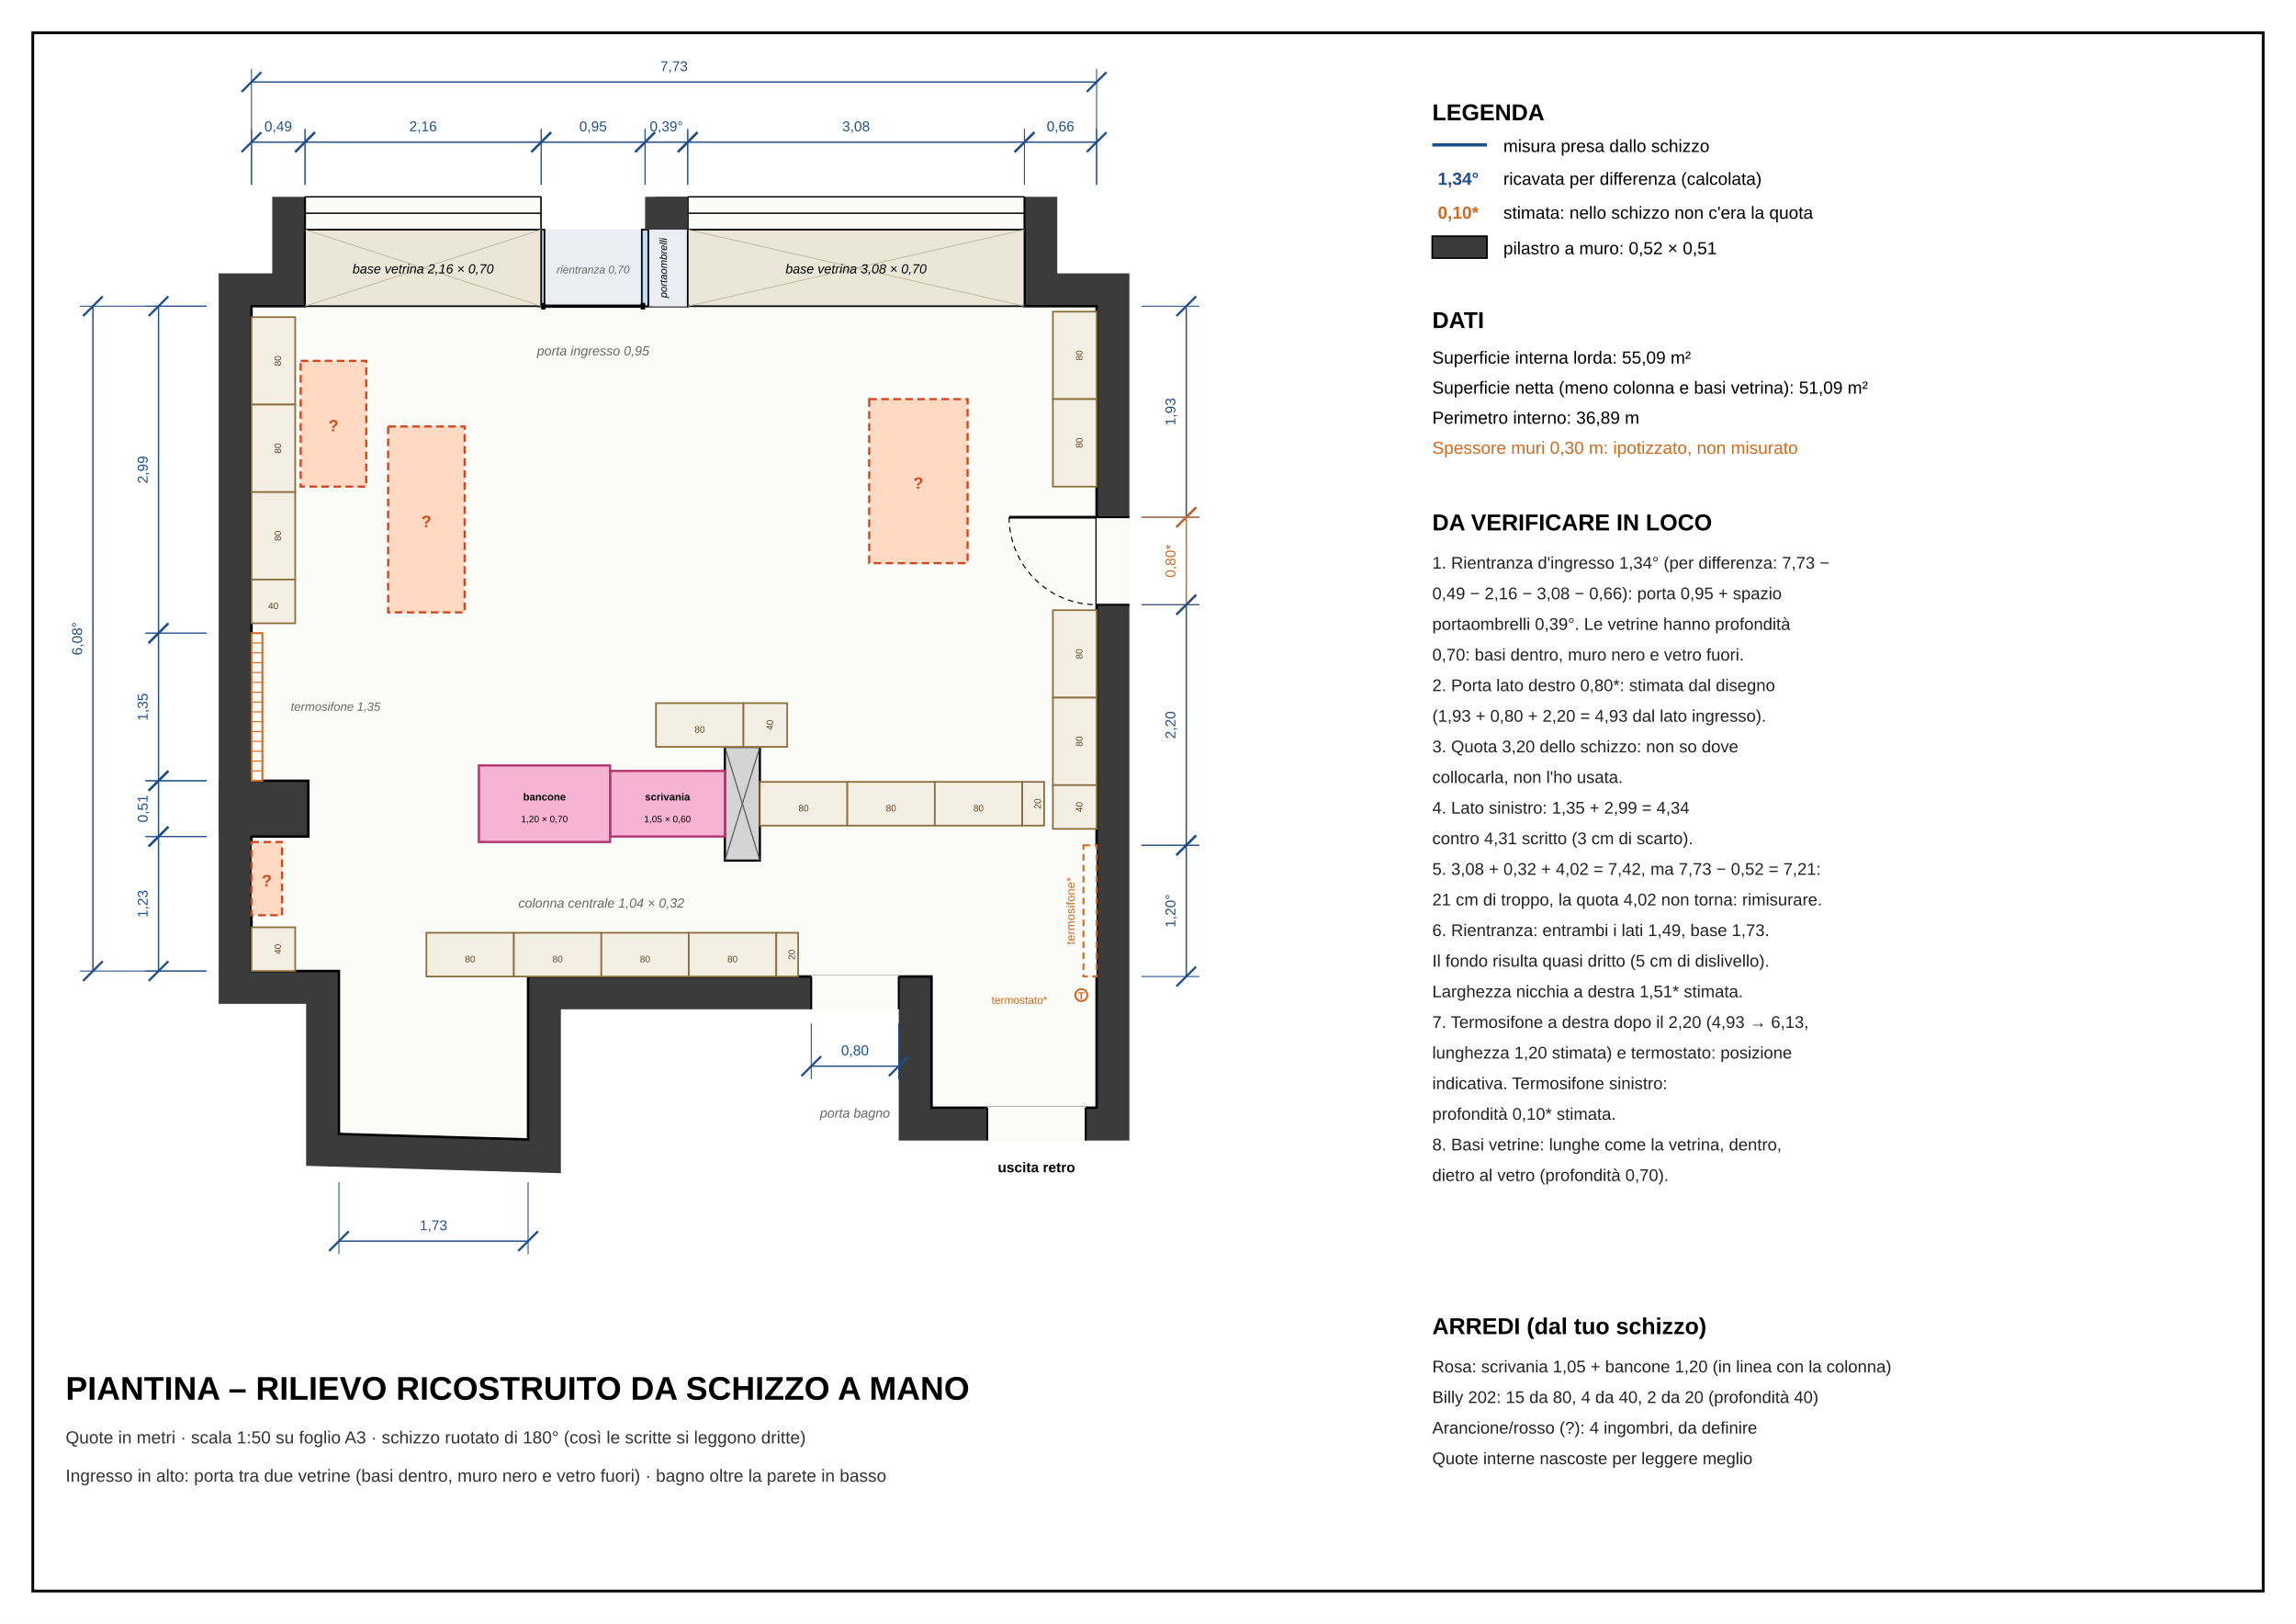
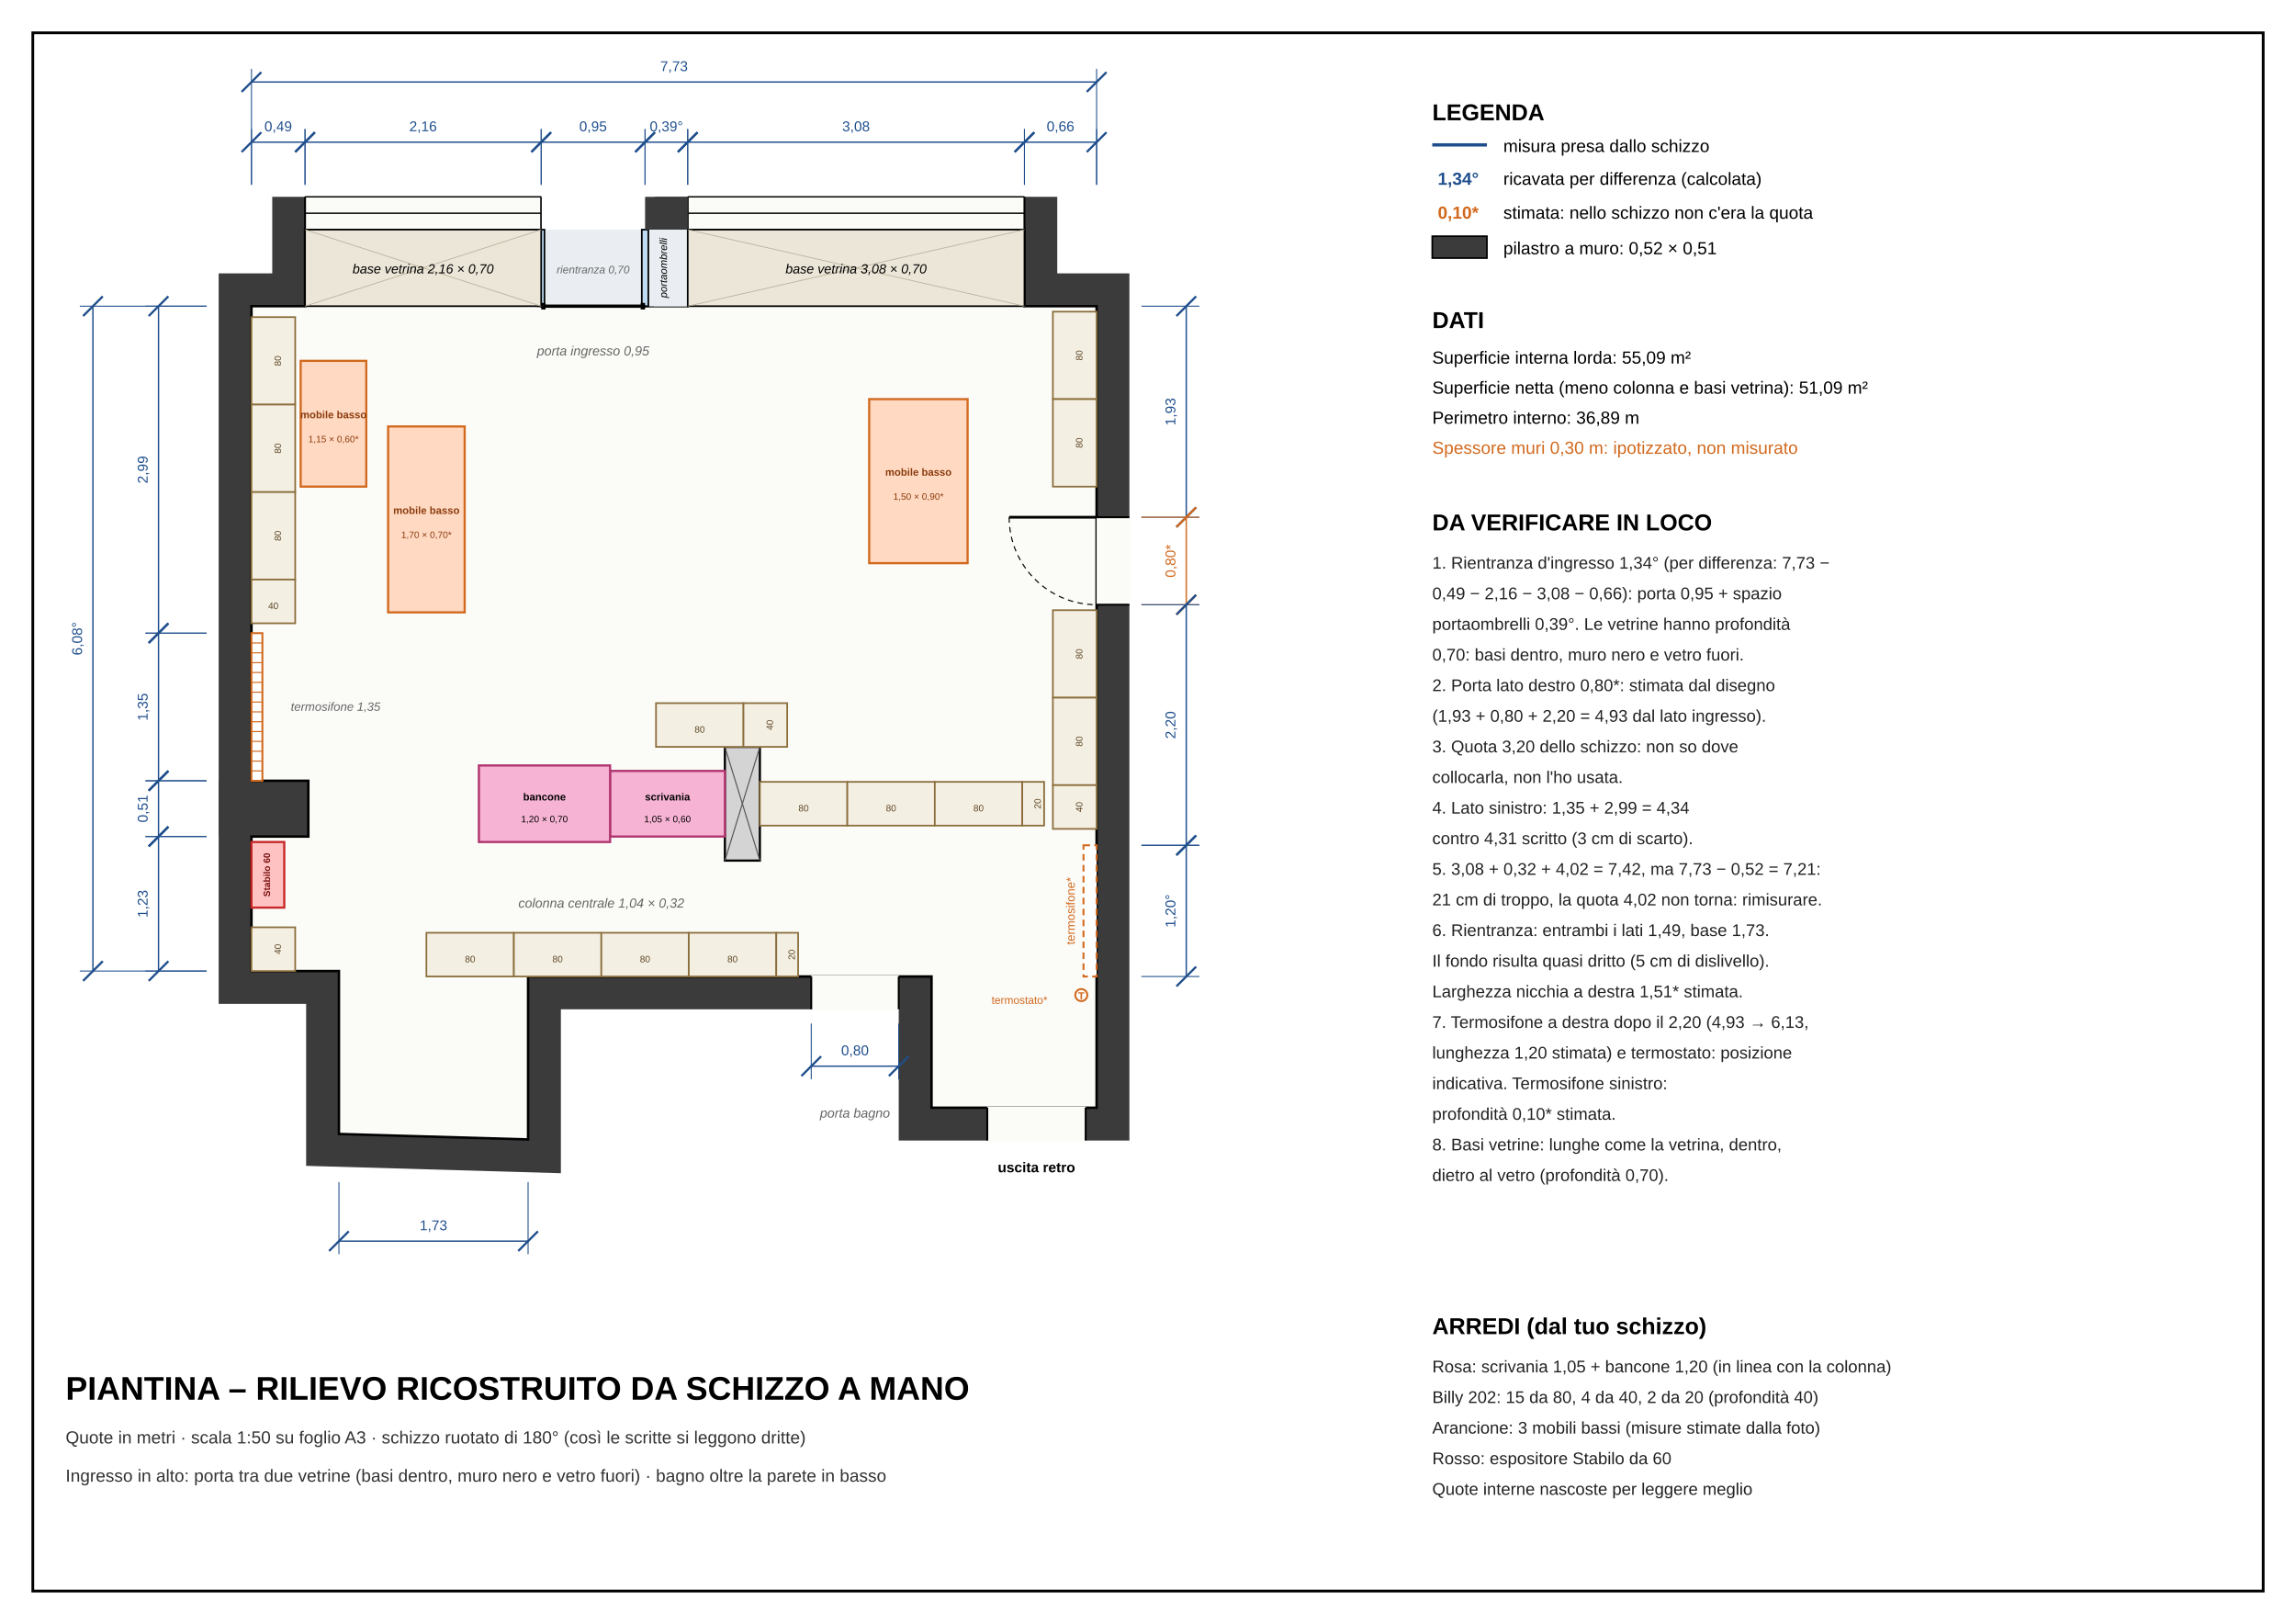
<svg xmlns="http://www.w3.org/2000/svg" width="420mm" height="297mm" viewBox="0 0 420 297" font-family="Arial, Helvetica, sans-serif">
  <defs>
    <pattern id="hatch" width="1.6" height="1.6" patternUnits="userSpaceOnUse" patternTransform="rotate(45)">
      <line x1="0" y1="0" x2="0" y2="1.6" stroke="#777" stroke-width="0.25" />
    </pattern>
  </defs>
  <rect width="420" height="297" fill="#ffffff" />
  <rect x="6" y="6" width="408" height="285" fill="none" stroke="#000" stroke-width="0.5" />
  <polygon points="46.00,56.00 55.80,56.00 55.80,42.00 99.00,42.00 99.00,56.00 125.80,56.00 125.80,42.00 187.40,42.00 187.40,56.00 200.60,56.00 200.60,202.60 170.40,202.60 170.40,178.60 96.60,178.60 96.60,208.40 62.00,207.40 62.00,177.60 46.00,177.60 46.00,153.00 56.40,153.00 56.40,142.80 46.00,142.80" fill="none" stroke="#3b3b3b" stroke-width="12.00" stroke-linejoin="miter" stroke-miterlimit="10" />
  <polygon points="46.00,56.00 55.80,56.00 55.80,42.00 99.00,42.00 99.00,56.00 125.80,56.00 125.80,42.00 187.40,42.00 187.40,56.00 200.60,56.00 200.60,202.60 170.40,202.60 170.40,178.60 96.60,178.60 96.60,208.40 62.00,207.40 62.00,177.60 46.00,177.60 46.00,153.00 56.40,153.00 56.40,142.80 46.00,142.80" fill="#fbfbf8" stroke="none" />
  <rect x="40.00" y="142.80" width="16.40" height="10.20" fill="#3b3b3b" stroke="none" stroke-width="0.25" />
  <polygon points="46.00,56.00 55.80,56.00 55.80,42.00 99.00,42.00 99.00,56.00 125.80,56.00 125.80,42.00 187.40,42.00 187.40,56.00 200.60,56.00 200.60,202.60 170.40,202.60 170.40,178.60 96.60,178.60 96.60,208.40 62.00,207.40 62.00,177.60 46.00,177.60 46.00,153.00 56.40,153.00 56.40,142.80 46.00,142.80" fill="none" stroke="#000" stroke-width="0.45" stroke-linejoin="miter" />
  <rect x="55.80" y="35.80" width="43.20" height="6.40" fill="#fbfbf8" stroke="none" stroke-width="0.25" />
  <line x1="55.80" y1="36.00" x2="55.80" y2="42.00" stroke="#000" stroke-width="0.35" />
  <line x1="99.00" y1="36.00" x2="99.00" y2="42.00" stroke="#000" stroke-width="0.35" />
  <line x1="55.80" y1="36.00" x2="99.00" y2="36.00" stroke="#000" stroke-width="0.25" />
  <line x1="55.80" y1="39.00" x2="99.00" y2="39.00" stroke="#000" stroke-width="0.25" />
  <line x1="55.80" y1="42.00" x2="99.00" y2="42.00" stroke="#000" stroke-width="0.25" />
  <rect x="125.80" y="35.80" width="61.60" height="6.40" fill="#fbfbf8" stroke="none" stroke-width="0.25" />
  <line x1="125.80" y1="36.00" x2="125.80" y2="42.00" stroke="#000" stroke-width="0.35" />
  <line x1="187.40" y1="36.00" x2="187.40" y2="42.00" stroke="#000" stroke-width="0.35" />
  <line x1="125.80" y1="36.00" x2="187.40" y2="36.00" stroke="#000" stroke-width="0.25" />
  <line x1="125.80" y1="39.00" x2="187.40" y2="39.00" stroke="#000" stroke-width="0.25" />
  <line x1="125.80" y1="42.00" x2="187.40" y2="42.00" stroke="#000" stroke-width="0.25" />
  <rect x="99.00" y="42.00" width="6.20" height="14.00" fill="#fbfbf8" stroke="none" stroke-width="0.25" />
  <rect x="99.10" y="35.80" width="6.30" height="6.30" fill="#ffffff" stroke="none" stroke-width="0.25" />
  <rect x="119.60" y="42.00" width="6.20" height="14.00" fill="#fbfbf8" stroke="none" stroke-width="0.25" />
  <rect x="99.00" y="49.80" width="26.80" height="6.20" fill="#fbfbf8" stroke="none" stroke-width="0.25" />
  <line x1="99.00" y1="50.00" x2="99.00" y2="56.00" stroke="#000" stroke-width="0.35" />
  <line x1="125.80" y1="50.00" x2="125.80" y2="56.00" stroke="#000" stroke-width="0.35" />
  <rect x="99.00" y="42.00" width="26.80" height="14.00" fill="#eaeef2" stroke="none" stroke-width="0.25" />
  <rect x="98.40" y="42.00" width="1.20" height="14.00" fill="#bfdcf2" stroke="#000" stroke-width="0.3" />
  <rect x="117.40" y="42.00" width="1.20" height="14.00" fill="#bfdcf2" stroke="#000" stroke-width="0.3" />
  <line x1="99.00" y1="56.00" x2="118.00" y2="56.00" stroke="#000" stroke-width="0.6" />
  <rect x="99.00" y="55.40" width="0.80" height="1.20" fill="#000" stroke="none" stroke-width="0.25" />
  <rect x="117.20" y="55.40" width="0.80" height="1.20" fill="#000" stroke="none" stroke-width="0.25" />
  <rect x="118.00" y="36.00" width="7.80" height="6.00" fill="#3b3b3b" stroke="none" stroke-width="0.25" />
  <rect x="200.60" y="94.60" width="6.20" height="16.00" fill="#fbfbf8" stroke="none" stroke-width="0.25" />
  <line x1="200.60" y1="94.60" x2="206.60" y2="94.60" stroke="#000" stroke-width="0.35" />
  <line x1="200.60" y1="110.60" x2="206.60" y2="110.60" stroke="#000" stroke-width="0.35" />
  <line x1="200.60" y1="94.60" x2="184.60" y2="94.60" stroke="#000" stroke-width="0.5" />
  <path d="M 184.60 94.60 A 16.00 16.00 0 0 0 200.60 110.60" fill="none" stroke="#000" stroke-width="0.2" stroke-dasharray="1 0.8" />
  <rect x="148.40" y="178.40" width="16.00" height="6.40" fill="#fbfbf8" stroke="none" stroke-width="0.25" />
  <line x1="148.40" y1="178.60" x2="148.40" y2="184.60" stroke="#000" stroke-width="0.35" />
  <line x1="164.40" y1="178.60" x2="164.40" y2="184.60" stroke="#000" stroke-width="0.35" />
  <rect x="180.60" y="202.40" width="18.00" height="6.40" fill="#fbfbf8" stroke="none" stroke-width="0.25" />
  <line x1="180.60" y1="202.60" x2="180.60" y2="208.60" stroke="#000" stroke-width="0.35" />
  <line x1="198.60" y1="202.60" x2="198.60" y2="208.60" stroke="#000" stroke-width="0.35" />
  <rect x="180.60" y="202.40" width="18.00" height="6.40" fill="none" stroke="none" stroke-width="0.25" />
  <rect x="55.80" y="42.00" width="43.20" height="14.00" fill="#ece6d8" stroke="#000" stroke-width="0.3" />
  <line x1="55.80" y1="42.00" x2="99.00" y2="56.00" stroke="#bbb39f" stroke-width="0.15" />
  <line x1="55.80" y1="56.00" x2="99.00" y2="42.00" stroke="#bbb39f" stroke-width="0.15" />
  <rect x="125.80" y="42.00" width="61.60" height="14.00" fill="#ece6d8" stroke="#000" stroke-width="0.3" />
  <line x1="125.80" y1="42.00" x2="187.40" y2="56.00" stroke="#bbb39f" stroke-width="0.15" />
  <line x1="125.80" y1="56.00" x2="187.40" y2="42.00" stroke="#bbb39f" stroke-width="0.15" />
  <rect x="132.60" y="136.60" width="6.40" height="20.80" fill="#d4d4d4" stroke="#000" stroke-width="0.4" />
  <line x1="132.60" y1="136.60" x2="139.00" y2="157.40" stroke="#555" stroke-width="0.2" />
  <line x1="139.00" y1="136.60" x2="132.60" y2="157.40" stroke="#555" stroke-width="0.2" />
  <rect x="46.00" y="115.80" width="2.00" height="27.00" fill="#fff" stroke="#d2691e" stroke-width="0.35" />
  <line x1="46.00" y1="117.60" x2="48.00" y2="117.60" stroke="#d2691e" stroke-width="0.2" />
  <line x1="46.00" y1="119.40" x2="48.00" y2="119.40" stroke="#d2691e" stroke-width="0.2" />
  <line x1="46.00" y1="121.20" x2="48.00" y2="121.20" stroke="#d2691e" stroke-width="0.2" />
  <line x1="46.00" y1="123.00" x2="48.00" y2="123.00" stroke="#d2691e" stroke-width="0.2" />
  <line x1="46.00" y1="124.80" x2="48.00" y2="124.80" stroke="#d2691e" stroke-width="0.2" />
  <line x1="46.00" y1="126.60" x2="48.00" y2="126.60" stroke="#d2691e" stroke-width="0.2" />
  <line x1="46.00" y1="128.40" x2="48.00" y2="128.40" stroke="#d2691e" stroke-width="0.2" />
  <line x1="46.00" y1="130.20" x2="48.00" y2="130.20" stroke="#d2691e" stroke-width="0.2" />
  <line x1="46.00" y1="132.00" x2="48.00" y2="132.00" stroke="#d2691e" stroke-width="0.2" />
  <line x1="46.00" y1="133.80" x2="48.00" y2="133.80" stroke="#d2691e" stroke-width="0.2" />
  <line x1="46.00" y1="135.60" x2="48.00" y2="135.60" stroke="#d2691e" stroke-width="0.2" />
  <line x1="46.00" y1="137.40" x2="48.00" y2="137.40" stroke="#d2691e" stroke-width="0.2" />
  <line x1="46.00" y1="139.20" x2="48.00" y2="139.20" stroke="#d2691e" stroke-width="0.2" />
  <line x1="46.00" y1="141.00" x2="48.00" y2="141.00" stroke="#d2691e" stroke-width="0.2" />
  <rect x="198.20" y="154.60" width="2.40" height="24.00" fill="#fff" stroke="#d2691e" stroke-width="0.35" stroke-dasharray="1.2 0.8" />
  <text x="196.60" y="166.60" font-size="2.2" fill="#d2691e" text-anchor="middle" font-weight="normal" font-style="normal" transform="rotate(-90 196.60 166.60)">termosifone*</text>
  <circle cx="197.80" cy="182.00" r="1.1" fill="#fff" stroke="#d2691e" stroke-width="0.35" />
  <text x="197.80" y="182.80" font-size="1.9" fill="#d2691e" text-anchor="middle" font-weight="bold">T</text>
  <text x="191.60" y="183.60" font-size="2.0" fill="#d2691e" text-anchor="end" font-weight="normal" font-style="normal">termostato*</text>
  <text x="77.40" y="50.00" font-size="2.4" fill="#000" text-anchor="middle" font-weight="normal" font-style="italic">base vetrina 2,16 × 0,70</text>
  <text x="156.60" y="50.00" font-size="2.4" fill="#000" text-anchor="middle" font-weight="normal" font-style="italic">base vetrina 3,08 × 0,70</text>
  <text x="108.50" y="65.00" font-size="2.4" fill="#666666" text-anchor="middle" font-weight="normal" font-style="italic">porta ingresso 0,95</text>
  <text x="108.50" y="50.00" font-size="2.0" fill="#666666" text-anchor="middle" font-weight="normal" font-style="italic">rientranza 0,70</text>
  <text x="122.00" y="49.00" font-size="1.9" fill="#000" text-anchor="middle" font-weight="normal" font-style="italic" transform="rotate(-90 122.00 49.00)">portaombrelli</text>
  <text x="110.00" y="166.00" font-size="2.4" fill="#666666" text-anchor="middle" font-weight="normal" font-style="italic">colonna centrale 1,04 × 0,32</text>
  <text x="53.20" y="130.00" font-size="2.2" fill="#666666" text-anchor="start" font-weight="normal" font-style="italic">termosifone 1,35</text>
  <text x="156.40" y="204.40" font-size="2.4" fill="#666666" text-anchor="middle" font-weight="normal" font-style="italic">porta bagno</text>
  <text x="189.60" y="214.40" font-size="2.6" fill="#000" text-anchor="middle" font-weight="bold" font-style="normal">uscita retro</text>
  <rect x="46.00" y="58.00" width="8.00" height="16.00" fill="#f4efe3" stroke="#8a6d3b" stroke-width="0.3" />
  <text x="51.40" y="66.00" font-size="1.7" fill="#5b4524" text-anchor="middle" font-weight="normal" font-style="normal" transform="rotate(-90 51.40 66.00)">80</text>
  <rect x="46.00" y="74.00" width="8.00" height="16.00" fill="#f4efe3" stroke="#8a6d3b" stroke-width="0.3" />
  <text x="51.40" y="82.00" font-size="1.7" fill="#5b4524" text-anchor="middle" font-weight="normal" font-style="normal" transform="rotate(-90 51.40 82.00)">80</text>
  <rect x="46.00" y="90.00" width="8.00" height="16.00" fill="#f4efe3" stroke="#8a6d3b" stroke-width="0.3" />
  <text x="51.40" y="98.00" font-size="1.7" fill="#5b4524" text-anchor="middle" font-weight="normal" font-style="normal" transform="rotate(-90 51.40 98.00)">80</text>
  <rect x="46.00" y="106.00" width="8.00" height="8.00" fill="#f4efe3" stroke="#8a6d3b" stroke-width="0.3" />
  <text x="50.00" y="111.40" font-size="1.7" fill="#5b4524" text-anchor="middle" font-weight="normal" font-style="normal">40</text>
  <rect x="46.00" y="169.60" width="8.00" height="8.00" fill="#f4efe3" stroke="#8a6d3b" stroke-width="0.3" />
  <text x="51.40" y="173.60" font-size="1.7" fill="#5b4524" text-anchor="middle" font-weight="normal" font-style="normal" transform="rotate(-90 51.40 173.60)">40</text>
  <rect x="78.00" y="170.60" width="16.00" height="8.00" fill="#f4efe3" stroke="#8a6d3b" stroke-width="0.3" />
  <text x="86.00" y="176.00" font-size="1.7" fill="#5b4524" text-anchor="middle" font-weight="normal" font-style="normal">80</text>
  <rect x="94.00" y="170.60" width="16.00" height="8.00" fill="#f4efe3" stroke="#8a6d3b" stroke-width="0.3" />
  <text x="102.00" y="176.00" font-size="1.7" fill="#5b4524" text-anchor="middle" font-weight="normal" font-style="normal">80</text>
  <rect x="110.00" y="170.60" width="16.00" height="8.00" fill="#f4efe3" stroke="#8a6d3b" stroke-width="0.3" />
  <text x="118.00" y="176.00" font-size="1.7" fill="#5b4524" text-anchor="middle" font-weight="normal" font-style="normal">80</text>
  <rect x="126.00" y="170.60" width="16.00" height="8.00" fill="#f4efe3" stroke="#8a6d3b" stroke-width="0.3" />
  <text x="134.00" y="176.00" font-size="1.7" fill="#5b4524" text-anchor="middle" font-weight="normal" font-style="normal">80</text>
  <rect x="142.00" y="170.60" width="4.00" height="8.00" fill="#f4efe3" stroke="#8a6d3b" stroke-width="0.3" />
  <text x="145.40" y="174.60" font-size="1.7" fill="#5b4524" text-anchor="middle" font-weight="normal" font-style="normal" transform="rotate(-90 145.40 174.60)">20</text>
  <rect x="192.60" y="57.00" width="8.00" height="16.00" fill="#f4efe3" stroke="#8a6d3b" stroke-width="0.3" />
  <text x="198.00" y="65.00" font-size="1.7" fill="#5b4524" text-anchor="middle" font-weight="normal" font-style="normal" transform="rotate(-90 198.00 65.00)">80</text>
  <rect x="192.60" y="73.00" width="8.00" height="16.00" fill="#f4efe3" stroke="#8a6d3b" stroke-width="0.3" />
  <text x="198.00" y="81.00" font-size="1.7" fill="#5b4524" text-anchor="middle" font-weight="normal" font-style="normal" transform="rotate(-90 198.00 81.00)">80</text>
  <rect x="192.60" y="111.60" width="8.00" height="16.00" fill="#f4efe3" stroke="#8a6d3b" stroke-width="0.3" />
  <text x="198.00" y="119.60" font-size="1.7" fill="#5b4524" text-anchor="middle" font-weight="normal" font-style="normal" transform="rotate(-90 198.00 119.60)">80</text>
  <rect x="192.60" y="127.60" width="8.00" height="16.00" fill="#f4efe3" stroke="#8a6d3b" stroke-width="0.3" />
  <text x="198.00" y="135.60" font-size="1.7" fill="#5b4524" text-anchor="middle" font-weight="normal" font-style="normal" transform="rotate(-90 198.00 135.60)">80</text>
  <rect x="192.60" y="143.60" width="8.00" height="8.00" fill="#f4efe3" stroke="#8a6d3b" stroke-width="0.3" />
  <text x="198.00" y="147.60" font-size="1.7" fill="#5b4524" text-anchor="middle" font-weight="normal" font-style="normal" transform="rotate(-90 198.00 147.60)">40</text>
  <rect x="139.00" y="143.00" width="16.00" height="8.00" fill="#f4efe3" stroke="#8a6d3b" stroke-width="0.3" />
  <text x="147.00" y="148.40" font-size="1.7" fill="#5b4524" text-anchor="middle" font-weight="normal" font-style="normal">80</text>
  <rect x="155.00" y="143.00" width="16.00" height="8.00" fill="#f4efe3" stroke="#8a6d3b" stroke-width="0.3" />
  <text x="163.00" y="148.40" font-size="1.7" fill="#5b4524" text-anchor="middle" font-weight="normal" font-style="normal">80</text>
  <rect x="171.00" y="143.00" width="16.00" height="8.00" fill="#f4efe3" stroke="#8a6d3b" stroke-width="0.3" />
  <text x="179.00" y="148.40" font-size="1.7" fill="#5b4524" text-anchor="middle" font-weight="normal" font-style="normal">80</text>
  <rect x="187.00" y="143.00" width="4.00" height="8.00" fill="#f4efe3" stroke="#8a6d3b" stroke-width="0.3" />
  <text x="190.40" y="147.00" font-size="1.7" fill="#5b4524" text-anchor="middle" font-weight="normal" font-style="normal" transform="rotate(-90 190.40 147.00)">20</text>
  <rect x="120.00" y="128.60" width="16.00" height="8.00" fill="#f4efe3" stroke="#8a6d3b" stroke-width="0.3" />
  <text x="128.00" y="134.00" font-size="1.7" fill="#5b4524" text-anchor="middle" font-weight="normal" font-style="normal">80</text>
  <rect x="136.00" y="128.60" width="8.00" height="8.00" fill="#f4efe3" stroke="#8a6d3b" stroke-width="0.3" />
  <text x="141.40" y="132.60" font-size="1.7" fill="#5b4524" text-anchor="middle" font-weight="normal" font-style="normal" transform="rotate(-90 141.40 132.60)">40</text>
  <rect x="111.60" y="141.00" width="21.00" height="12.00" fill="#f6b3d4" stroke="#b0346e" stroke-width="0.4" />
  <text x="122.10" y="146.40" font-size="1.9" fill="#000" text-anchor="middle" font-weight="bold" font-style="normal">scrivania</text>
  <text x="122.10" y="150.40" font-size="1.7" fill="#000" text-anchor="middle" font-weight="normal" font-style="normal">1,05 × 0,60</text>
  <rect x="87.60" y="140.00" width="24.00" height="14.00" fill="#f6b3d4" stroke="#b0346e" stroke-width="0.4" />
  <text x="99.60" y="146.40" font-size="1.9" fill="#000" text-anchor="middle" font-weight="bold" font-style="normal">bancone</text>
  <text x="99.60" y="150.40" font-size="1.7" fill="#000" text-anchor="middle" font-weight="normal" font-style="normal">1,20 × 0,70</text>
-   <rect x="55.00" y="66.00" width="12.00" height="23.00" fill="#ffd9c2" stroke="#d2481e" stroke-width="0.4" stroke-dasharray="1.4 0.8" />
-   <text x="61.00" y="78.90" font-size="3.0" fill="#d2481e" text-anchor="middle" font-weight="bold" font-style="normal">?</text>
-   <rect x="71.00" y="78.00" width="14.00" height="34.00" fill="#ffd9c2" stroke="#d2481e" stroke-width="0.4" stroke-dasharray="1.4 0.8" />
-   <text x="78.00" y="96.40" font-size="3.0" fill="#d2481e" text-anchor="middle" font-weight="bold" font-style="normal">?</text>
-   <rect x="159.00" y="73.00" width="18.00" height="30.00" fill="#ffd9c2" stroke="#d2481e" stroke-width="0.4" stroke-dasharray="1.4 0.8" />
-   <text x="168.00" y="89.40" font-size="3.0" fill="#d2481e" text-anchor="middle" font-weight="bold" font-style="normal">?</text>
-   <rect x="46.00" y="154.00" width="5.60" height="13.40" fill="#ffd9c2" stroke="#d2481e" stroke-width="0.4" stroke-dasharray="1.4 0.8" />
-   <text x="48.80" y="162.10" font-size="3.0" fill="#d2481e" text-anchor="middle" font-weight="bold" font-style="normal">?</text>
+   <rect x="55.00" y="66.00" width="12.00" height="23.00" fill="#ffd9c2" stroke="#d2691e" stroke-width="0.4" />
+   <text x="61.00" y="76.50" font-size="1.9" fill="#8a3b0c" text-anchor="middle" font-weight="bold" font-style="normal">mobile basso</text>
+   <text x="61.00" y="80.90" font-size="1.7" fill="#8a3b0c" text-anchor="middle" font-weight="normal" font-style="normal">1,15 × 0,60*</text>
+   <rect x="71.00" y="78.00" width="14.00" height="34.00" fill="#ffd9c2" stroke="#d2691e" stroke-width="0.4" />
+   <text x="78.00" y="94.00" font-size="1.9" fill="#8a3b0c" text-anchor="middle" font-weight="bold" font-style="normal">mobile basso</text>
+   <text x="78.00" y="98.40" font-size="1.7" fill="#8a3b0c" text-anchor="middle" font-weight="normal" font-style="normal">1,70 × 0,70*</text>
+   <rect x="159.00" y="73.00" width="18.00" height="30.00" fill="#ffd9c2" stroke="#d2691e" stroke-width="0.4" />
+   <text x="168.00" y="87.00" font-size="1.9" fill="#8a3b0c" text-anchor="middle" font-weight="bold" font-style="normal">mobile basso</text>
+   <text x="168.00" y="91.40" font-size="1.7" fill="#8a3b0c" text-anchor="middle" font-weight="normal" font-style="normal">1,50 × 0,90*</text>
+   <rect x="46.00" y="154.00" width="6.00" height="12.00" fill="#ffc2c2" stroke="#c62828" stroke-width="0.4" />
+   <text x="49.40" y="160.00" font-size="1.7" fill="#7a1010" text-anchor="middle" font-weight="bold" font-style="normal" transform="rotate(-90 49.40 160.00)">Stabilo 60</text>
  <line x1="46.00" y1="33.80" x2="46.00" y2="23.60" stroke="#1f4e8c" stroke-width="0.18" />
  <line x1="55.80" y1="33.80" x2="55.80" y2="23.60" stroke="#1f4e8c" stroke-width="0.18" />
  <line x1="46.00" y1="26.00" x2="55.80" y2="26.00" stroke="#1f4e8c" stroke-width="0.25" />
  <line x1="44.20" y1="27.80" x2="47.80" y2="24.20" stroke="#1f4e8c" stroke-width="0.4" />
  <line x1="54.00" y1="27.80" x2="57.60" y2="24.20" stroke="#1f4e8c" stroke-width="0.4" />
  <text x="50.90" y="24.00" font-size="2.6" fill="#1f4e8c" text-anchor="middle" font-weight="normal" font-style="normal">0,49</text>
  <line x1="55.80" y1="33.80" x2="55.80" y2="23.60" stroke="#1f4e8c" stroke-width="0.18" />
  <line x1="99.00" y1="33.80" x2="99.00" y2="23.60" stroke="#1f4e8c" stroke-width="0.18" />
  <line x1="55.80" y1="26.00" x2="99.00" y2="26.00" stroke="#1f4e8c" stroke-width="0.25" />
  <line x1="54.00" y1="27.80" x2="57.60" y2="24.20" stroke="#1f4e8c" stroke-width="0.4" />
  <line x1="97.20" y1="27.80" x2="100.80" y2="24.20" stroke="#1f4e8c" stroke-width="0.4" />
  <text x="77.40" y="24.00" font-size="2.6" fill="#1f4e8c" text-anchor="middle" font-weight="normal" font-style="normal">2,16</text>
  <line x1="99.00" y1="33.80" x2="99.00" y2="23.60" stroke="#1f4e8c" stroke-width="0.18" />
  <line x1="118.00" y1="33.80" x2="118.00" y2="23.60" stroke="#1f4e8c" stroke-width="0.18" />
  <line x1="99.00" y1="26.00" x2="118.00" y2="26.00" stroke="#1f4e8c" stroke-width="0.25" />
  <line x1="97.20" y1="27.80" x2="100.80" y2="24.20" stroke="#1f4e8c" stroke-width="0.4" />
  <line x1="116.20" y1="27.80" x2="119.80" y2="24.20" stroke="#1f4e8c" stroke-width="0.4" />
  <text x="108.50" y="24.00" font-size="2.6" fill="#1f4e8c" text-anchor="middle" font-weight="normal" font-style="normal">0,95</text>
  <line x1="118.00" y1="33.80" x2="118.00" y2="23.60" stroke="#1f4e8c" stroke-width="0.18" />
  <line x1="125.80" y1="33.80" x2="125.80" y2="23.60" stroke="#1f4e8c" stroke-width="0.18" />
  <line x1="118.00" y1="26.00" x2="125.80" y2="26.00" stroke="#1f4e8c" stroke-width="0.25" />
  <line x1="116.20" y1="27.80" x2="119.80" y2="24.20" stroke="#1f4e8c" stroke-width="0.4" />
  <line x1="124.00" y1="27.80" x2="127.60" y2="24.20" stroke="#1f4e8c" stroke-width="0.4" />
  <text x="121.90" y="24.00" font-size="2.6" fill="#1f4e8c" text-anchor="middle" font-weight="normal" font-style="normal">0,39°</text>
  <line x1="125.80" y1="33.80" x2="125.80" y2="23.60" stroke="#1f4e8c" stroke-width="0.18" />
  <line x1="187.40" y1="33.80" x2="187.40" y2="23.60" stroke="#1f4e8c" stroke-width="0.18" />
  <line x1="125.80" y1="26.00" x2="187.40" y2="26.00" stroke="#1f4e8c" stroke-width="0.25" />
  <line x1="124.00" y1="27.80" x2="127.60" y2="24.20" stroke="#1f4e8c" stroke-width="0.4" />
  <line x1="185.60" y1="27.80" x2="189.20" y2="24.20" stroke="#1f4e8c" stroke-width="0.4" />
  <text x="156.60" y="24.00" font-size="2.6" fill="#1f4e8c" text-anchor="middle" font-weight="normal" font-style="normal">3,08</text>
  <line x1="187.40" y1="33.80" x2="187.40" y2="23.60" stroke="#1f4e8c" stroke-width="0.18" />
  <line x1="200.60" y1="33.80" x2="200.60" y2="23.60" stroke="#1f4e8c" stroke-width="0.18" />
  <line x1="187.40" y1="26.00" x2="200.60" y2="26.00" stroke="#1f4e8c" stroke-width="0.25" />
  <line x1="185.60" y1="27.80" x2="189.20" y2="24.20" stroke="#1f4e8c" stroke-width="0.4" />
  <line x1="198.80" y1="27.80" x2="202.40" y2="24.20" stroke="#1f4e8c" stroke-width="0.4" />
  <text x="194.00" y="24.00" font-size="2.6" fill="#1f4e8c" text-anchor="middle" font-weight="normal" font-style="normal">0,66</text>
  <line x1="46.00" y1="33.80" x2="46.00" y2="12.60" stroke="#1f4e8c" stroke-width="0.18" />
  <line x1="200.60" y1="33.80" x2="200.60" y2="12.60" stroke="#1f4e8c" stroke-width="0.18" />
  <line x1="46.00" y1="15.00" x2="200.60" y2="15.00" stroke="#1f4e8c" stroke-width="0.25" />
  <line x1="44.20" y1="16.80" x2="47.80" y2="13.20" stroke="#1f4e8c" stroke-width="0.4" />
  <line x1="198.80" y1="16.80" x2="202.40" y2="13.20" stroke="#1f4e8c" stroke-width="0.4" />
  <text x="123.30" y="13.00" font-size="2.6" fill="#1f4e8c" text-anchor="middle" font-weight="normal" font-style="normal">7,73</text>
  <line x1="208.80" y1="56.00" x2="219.40" y2="56.00" stroke="#1f4e8c" stroke-width="0.18" />
  <line x1="208.80" y1="94.60" x2="219.40" y2="94.60" stroke="#1f4e8c" stroke-width="0.18" />
  <line x1="217.00" y1="56.00" x2="217.00" y2="94.60" stroke="#1f4e8c" stroke-width="0.25" />
  <line x1="215.20" y1="57.80" x2="218.80" y2="54.20" stroke="#1f4e8c" stroke-width="0.4" />
  <line x1="215.20" y1="96.40" x2="218.80" y2="92.80" stroke="#1f4e8c" stroke-width="0.4" />
  <text x="215.00" y="75.30" font-size="2.6" fill="#1f4e8c" text-anchor="middle" font-weight="normal" font-style="normal" transform="rotate(-90 215.00 75.30)">1,93</text>
  <line x1="208.80" y1="94.60" x2="219.40" y2="94.60" stroke="#d2691e" stroke-width="0.18" />
  <line x1="208.80" y1="110.60" x2="219.40" y2="110.60" stroke="#d2691e" stroke-width="0.18" />
  <line x1="217.00" y1="94.60" x2="217.00" y2="110.60" stroke="#d2691e" stroke-width="0.25" />
  <line x1="215.20" y1="96.40" x2="218.80" y2="92.80" stroke="#d2691e" stroke-width="0.4" />
  <line x1="215.20" y1="112.40" x2="218.80" y2="108.80" stroke="#d2691e" stroke-width="0.4" />
  <text x="215.00" y="102.60" font-size="2.6" fill="#d2691e" text-anchor="middle" font-weight="normal" font-style="normal" transform="rotate(-90 215.00 102.60)">0,80*</text>
  <line x1="208.80" y1="110.60" x2="219.40" y2="110.60" stroke="#1f4e8c" stroke-width="0.18" />
  <line x1="208.80" y1="154.60" x2="219.40" y2="154.60" stroke="#1f4e8c" stroke-width="0.18" />
  <line x1="217.00" y1="110.60" x2="217.00" y2="154.60" stroke="#1f4e8c" stroke-width="0.25" />
  <line x1="215.20" y1="112.40" x2="218.80" y2="108.80" stroke="#1f4e8c" stroke-width="0.4" />
  <line x1="215.20" y1="156.40" x2="218.80" y2="152.80" stroke="#1f4e8c" stroke-width="0.4" />
  <text x="215.00" y="132.60" font-size="2.6" fill="#1f4e8c" text-anchor="middle" font-weight="normal" font-style="normal" transform="rotate(-90 215.00 132.60)">2,20</text>
  <line x1="208.80" y1="154.60" x2="219.40" y2="154.60" stroke="#1f4e8c" stroke-width="0.18" />
  <line x1="208.80" y1="178.60" x2="219.40" y2="178.60" stroke="#1f4e8c" stroke-width="0.18" />
  <line x1="217.00" y1="154.60" x2="217.00" y2="178.60" stroke="#1f4e8c" stroke-width="0.25" />
  <line x1="215.20" y1="156.40" x2="218.80" y2="152.80" stroke="#1f4e8c" stroke-width="0.4" />
  <line x1="215.20" y1="180.40" x2="218.80" y2="176.80" stroke="#1f4e8c" stroke-width="0.4" />
  <text x="215.00" y="166.60" font-size="2.6" fill="#1f4e8c" text-anchor="middle" font-weight="normal" font-style="normal" transform="rotate(-90 215.00 166.60)">1,20°</text>
  <line x1="37.80" y1="56.00" x2="26.60" y2="56.00" stroke="#1f4e8c" stroke-width="0.18" />
  <line x1="37.80" y1="115.80" x2="26.60" y2="115.80" stroke="#1f4e8c" stroke-width="0.18" />
  <line x1="29.00" y1="56.00" x2="29.00" y2="115.80" stroke="#1f4e8c" stroke-width="0.25" />
  <line x1="27.20" y1="57.80" x2="30.80" y2="54.20" stroke="#1f4e8c" stroke-width="0.4" />
  <line x1="27.20" y1="117.60" x2="30.80" y2="114.00" stroke="#1f4e8c" stroke-width="0.4" />
  <text x="27.00" y="85.90" font-size="2.6" fill="#1f4e8c" text-anchor="middle" font-weight="normal" font-style="normal" transform="rotate(-90 27.00 85.90)">2,99</text>
  <line x1="37.80" y1="115.80" x2="26.60" y2="115.80" stroke="#1f4e8c" stroke-width="0.18" />
  <line x1="37.80" y1="142.80" x2="26.60" y2="142.80" stroke="#1f4e8c" stroke-width="0.18" />
  <line x1="29.00" y1="115.80" x2="29.00" y2="142.80" stroke="#1f4e8c" stroke-width="0.25" />
  <line x1="27.20" y1="117.60" x2="30.80" y2="114.00" stroke="#1f4e8c" stroke-width="0.4" />
  <line x1="27.20" y1="144.60" x2="30.80" y2="141.00" stroke="#1f4e8c" stroke-width="0.4" />
  <text x="27.00" y="129.30" font-size="2.6" fill="#1f4e8c" text-anchor="middle" font-weight="normal" font-style="normal" transform="rotate(-90 27.00 129.30)">1,35</text>
  <line x1="37.80" y1="142.80" x2="26.60" y2="142.80" stroke="#1f4e8c" stroke-width="0.18" />
  <line x1="37.80" y1="153.00" x2="26.60" y2="153.00" stroke="#1f4e8c" stroke-width="0.18" />
  <line x1="29.00" y1="142.80" x2="29.00" y2="153.00" stroke="#1f4e8c" stroke-width="0.25" />
  <line x1="27.20" y1="144.60" x2="30.80" y2="141.00" stroke="#1f4e8c" stroke-width="0.4" />
  <line x1="27.20" y1="154.80" x2="30.80" y2="151.20" stroke="#1f4e8c" stroke-width="0.4" />
  <text x="27.00" y="147.90" font-size="2.6" fill="#1f4e8c" text-anchor="middle" font-weight="normal" font-style="normal" transform="rotate(-90 27.00 147.90)">0,51</text>
  <line x1="37.80" y1="153.00" x2="26.60" y2="153.00" stroke="#1f4e8c" stroke-width="0.18" />
  <line x1="37.80" y1="177.60" x2="26.60" y2="177.60" stroke="#1f4e8c" stroke-width="0.18" />
  <line x1="29.00" y1="153.00" x2="29.00" y2="177.60" stroke="#1f4e8c" stroke-width="0.25" />
  <line x1="27.20" y1="154.80" x2="30.80" y2="151.20" stroke="#1f4e8c" stroke-width="0.4" />
  <line x1="27.20" y1="179.40" x2="30.80" y2="175.80" stroke="#1f4e8c" stroke-width="0.4" />
  <text x="27.00" y="165.30" font-size="2.6" fill="#1f4e8c" text-anchor="middle" font-weight="normal" font-style="normal" transform="rotate(-90 27.00 165.30)">1,23</text>
  <line x1="37.80" y1="56.00" x2="14.60" y2="56.00" stroke="#1f4e8c" stroke-width="0.18" />
  <line x1="37.80" y1="177.60" x2="14.60" y2="177.60" stroke="#1f4e8c" stroke-width="0.18" />
  <line x1="17.00" y1="56.00" x2="17.00" y2="177.60" stroke="#1f4e8c" stroke-width="0.25" />
  <line x1="15.20" y1="57.80" x2="18.80" y2="54.20" stroke="#1f4e8c" stroke-width="0.4" />
  <line x1="15.20" y1="179.40" x2="18.80" y2="175.80" stroke="#1f4e8c" stroke-width="0.4" />
  <text x="15.00" y="116.80" font-size="2.6" fill="#1f4e8c" text-anchor="middle" font-weight="normal" font-style="normal" transform="rotate(-90 15.00 116.80)">6,08°</text>
  <line x1="62.00" y1="216.20" x2="62.00" y2="229.40" stroke="#1f4e8c" stroke-width="0.18" />
  <line x1="96.60" y1="216.20" x2="96.60" y2="229.40" stroke="#1f4e8c" stroke-width="0.18" />
  <line x1="62.00" y1="227.00" x2="96.60" y2="227.00" stroke="#1f4e8c" stroke-width="0.25" />
  <line x1="60.20" y1="228.80" x2="63.80" y2="225.20" stroke="#1f4e8c" stroke-width="0.4" />
  <line x1="94.80" y1="228.80" x2="98.40" y2="225.20" stroke="#1f4e8c" stroke-width="0.4" />
  <text x="79.30" y="225.00" font-size="2.6" fill="#1f4e8c" text-anchor="middle" font-weight="normal" font-style="normal">1,73</text>
  <line x1="148.40" y1="187.20" x2="148.40" y2="197.40" stroke="#1f4e8c" stroke-width="0.18" />
  <line x1="164.40" y1="187.20" x2="164.40" y2="197.40" stroke="#1f4e8c" stroke-width="0.18" />
  <line x1="148.40" y1="195.00" x2="164.40" y2="195.00" stroke="#1f4e8c" stroke-width="0.25" />
  <line x1="146.60" y1="196.80" x2="150.20" y2="193.20" stroke="#1f4e8c" stroke-width="0.4" />
  <line x1="162.60" y1="196.80" x2="166.20" y2="193.20" stroke="#1f4e8c" stroke-width="0.4" />
  <text x="156.40" y="193.00" font-size="2.6" fill="#1f4e8c" text-anchor="middle" font-weight="normal" font-style="normal">0,80</text>
  <text x="12.00" y="256.00" font-size="6.0" fill="#000" text-anchor="start" font-weight="bold">PIANTINA – RILIEVO RICOSTRUITO DA SCHIZZO A MANO</text>
  <text x="12.00" y="264.00" font-size="3.2" fill="#333" text-anchor="start" font-weight="normal">Quote in metri · scala 1:50 su foglio A3 · schizzo ruotato di 180° (così le scritte si leggono dritte)</text>
  <text x="12.00" y="271.00" font-size="3.2" fill="#333" text-anchor="start" font-weight="normal">Ingresso in alto: porta tra due vetrine (basi dentro, muro nero e vetro fuori) · bagno oltre la parete in basso</text>
  <text x="262.00" y="22.00" font-size="4.2" fill="#000" text-anchor="start" font-weight="bold">LEGENDA</text>
  <line x1="262" y1="26.5" x2="272" y2="26.5" stroke="#1f4e8c" stroke-width="0.6" />
  <text x="275.00" y="27.80" font-size="3.2" fill="#000" text-anchor="start" font-weight="normal">misura presa dallo schizzo</text>
  <text x="263.00" y="33.80" font-size="3.2" fill="#1f4e8c" text-anchor="start" font-weight="bold">1,34°</text>
  <text x="275.00" y="33.80" font-size="3.2" fill="#000" text-anchor="start" font-weight="normal">ricavata per differenza (calcolata)</text>
  <text x="263.00" y="40.00" font-size="3.2" fill="#d2691e" text-anchor="start" font-weight="bold">0,10*</text>
  <text x="275.00" y="40.00" font-size="3.2" fill="#000" text-anchor="start" font-weight="normal">stimata: nello schizzo non c'era la quota</text>
  <rect x="262" y="43.2" width="10" height="4" fill="#3b3b3b" stroke="#000" stroke-width="0.3" />
  <text x="275.00" y="46.50" font-size="3.2" fill="#000" text-anchor="start" font-weight="normal">pilastro a muro: 0,52 × 0,51</text>
  <text x="262.00" y="60.00" font-size="4.2" fill="#000" text-anchor="start" font-weight="bold">DATI</text>
  <text x="262.00" y="66.50" font-size="3.2" fill="#000" text-anchor="start" font-weight="normal">Superficie interna lorda: 55,09 m²</text>
  <text x="262.00" y="72.00" font-size="3.2" fill="#000" text-anchor="start" font-weight="normal">Superficie netta (meno colonna e basi vetrina): 51,09 m²</text>
  <text x="262.00" y="77.50" font-size="3.2" fill="#000" text-anchor="start" font-weight="normal">Perimetro interno: 36,89 m</text>
  <text x="262.00" y="83.00" font-size="3.2" fill="#d2691e" text-anchor="start" font-weight="normal">Spessore muri 0,30 m: ipotizzato, non misurato</text>
  <text x="262.00" y="97.00" font-size="4.2" fill="#000" text-anchor="start" font-weight="bold">DA VERIFICARE IN LOCO</text>
  <text x="262.00" y="104.00" font-size="3.1" fill="#222" text-anchor="start" font-weight="normal">1. Rientranza d'ingresso 1,34° (per differenza: 7,73 −</text>
  <text x="262.00" y="109.60" font-size="3.1" fill="#222" text-anchor="start" font-weight="normal">    0,49 − 2,16 − 3,08 − 0,66): porta 0,95 + spazio</text>
  <text x="262.00" y="115.20" font-size="3.1" fill="#222" text-anchor="start" font-weight="normal">    portaombrelli 0,39°. Le vetrine hanno profondità</text>
  <text x="262.00" y="120.80" font-size="3.1" fill="#222" text-anchor="start" font-weight="normal">    0,70: basi dentro, muro nero e vetro fuori.</text>
  <text x="262.00" y="126.40" font-size="3.1" fill="#222" text-anchor="start" font-weight="normal">2. Porta lato destro 0,80*: stimata dal disegno</text>
  <text x="262.00" y="132.00" font-size="3.1" fill="#222" text-anchor="start" font-weight="normal">    (1,93 + 0,80 + 2,20 = 4,93 dal lato ingresso).</text>
  <text x="262.00" y="137.60" font-size="3.1" fill="#222" text-anchor="start" font-weight="normal">3. Quota 3,20 dello schizzo: non so dove</text>
  <text x="262.00" y="143.20" font-size="3.1" fill="#222" text-anchor="start" font-weight="normal">    collocarla, non l'ho usata.</text>
  <text x="262.00" y="148.80" font-size="3.1" fill="#222" text-anchor="start" font-weight="normal">4. Lato sinistro: 1,35 + 2,99 = 4,34</text>
  <text x="262.00" y="154.40" font-size="3.1" fill="#222" text-anchor="start" font-weight="normal">    contro 4,31 scritto (3 cm di scarto).</text>
  <text x="262.00" y="160.00" font-size="3.1" fill="#222" text-anchor="start" font-weight="normal">5. 3,08 + 0,32 + 4,02 = 7,42, ma 7,73 − 0,52 = 7,21:</text>
  <text x="262.00" y="165.60" font-size="3.1" fill="#222" text-anchor="start" font-weight="normal">    21 cm di troppo, la quota 4,02 non torna: rimisurare.</text>
  <text x="262.00" y="171.20" font-size="3.1" fill="#222" text-anchor="start" font-weight="normal">6. Rientranza: entrambi i lati 1,49, base 1,73.</text>
  <text x="262.00" y="176.80" font-size="3.1" fill="#222" text-anchor="start" font-weight="normal">    Il fondo risulta quasi dritto (5 cm di dislivello).</text>
  <text x="262.00" y="182.40" font-size="3.1" fill="#222" text-anchor="start" font-weight="normal">    Larghezza nicchia a destra 1,51* stimata.</text>
  <text x="262.00" y="188.00" font-size="3.1" fill="#222" text-anchor="start" font-weight="normal">7. Termosifone a destra dopo il 2,20 (4,93 → 6,13,</text>
  <text x="262.00" y="193.60" font-size="3.1" fill="#222" text-anchor="start" font-weight="normal">    lunghezza 1,20 stimata) e termostato: posizione</text>
  <text x="262.00" y="199.20" font-size="3.1" fill="#222" text-anchor="start" font-weight="normal">    indicativa. Termosifone sinistro:</text>
  <text x="262.00" y="204.80" font-size="3.1" fill="#222" text-anchor="start" font-weight="normal">    profondità 0,10* stimata.</text>
  <text x="262.00" y="210.40" font-size="3.1" fill="#222" text-anchor="start" font-weight="normal">8. Basi vetrine: lunghe come la vetrina, dentro,</text>
  <text x="262.00" y="216.00" font-size="3.1" fill="#222" text-anchor="start" font-weight="normal">    dietro al vetro (profondità 0,70).</text>
  <text x="262.00" y="244.00" font-size="4.2" fill="#000" text-anchor="start" font-weight="bold">ARREDI (dal tuo schizzo)</text>
  <text x="262.00" y="251.00" font-size="3.1" fill="#222" text-anchor="start" font-weight="normal">Rosa: scrivania 1,05 + bancone 1,20 (in linea con la colonna)</text>
  <text x="262.00" y="256.60" font-size="3.1" fill="#222" text-anchor="start" font-weight="normal">Billy 202: 15 da 80, 4 da 40, 2 da 20 (profondità 40)</text>
-   <text x="262.00" y="262.20" font-size="3.1" fill="#222" text-anchor="start" font-weight="normal">Arancione/rosso (?): 4 ingombri, da definire</text>
-   <text x="262.00" y="267.80" font-size="3.1" fill="#222" text-anchor="start" font-weight="normal">Quote interne nascoste per leggere meglio</text>
+   <text x="262.00" y="262.20" font-size="3.1" fill="#222" text-anchor="start" font-weight="normal">Arancione: 3 mobili bassi (misure stimate dalla foto)</text>
+   <text x="262.00" y="267.80" font-size="3.1" fill="#222" text-anchor="start" font-weight="normal">Rosso: espositore Stabilo da 60</text>
+   <text x="262.00" y="273.40" font-size="3.1" fill="#222" text-anchor="start" font-weight="normal">Quote interne nascoste per leggere meglio</text>
</svg>
